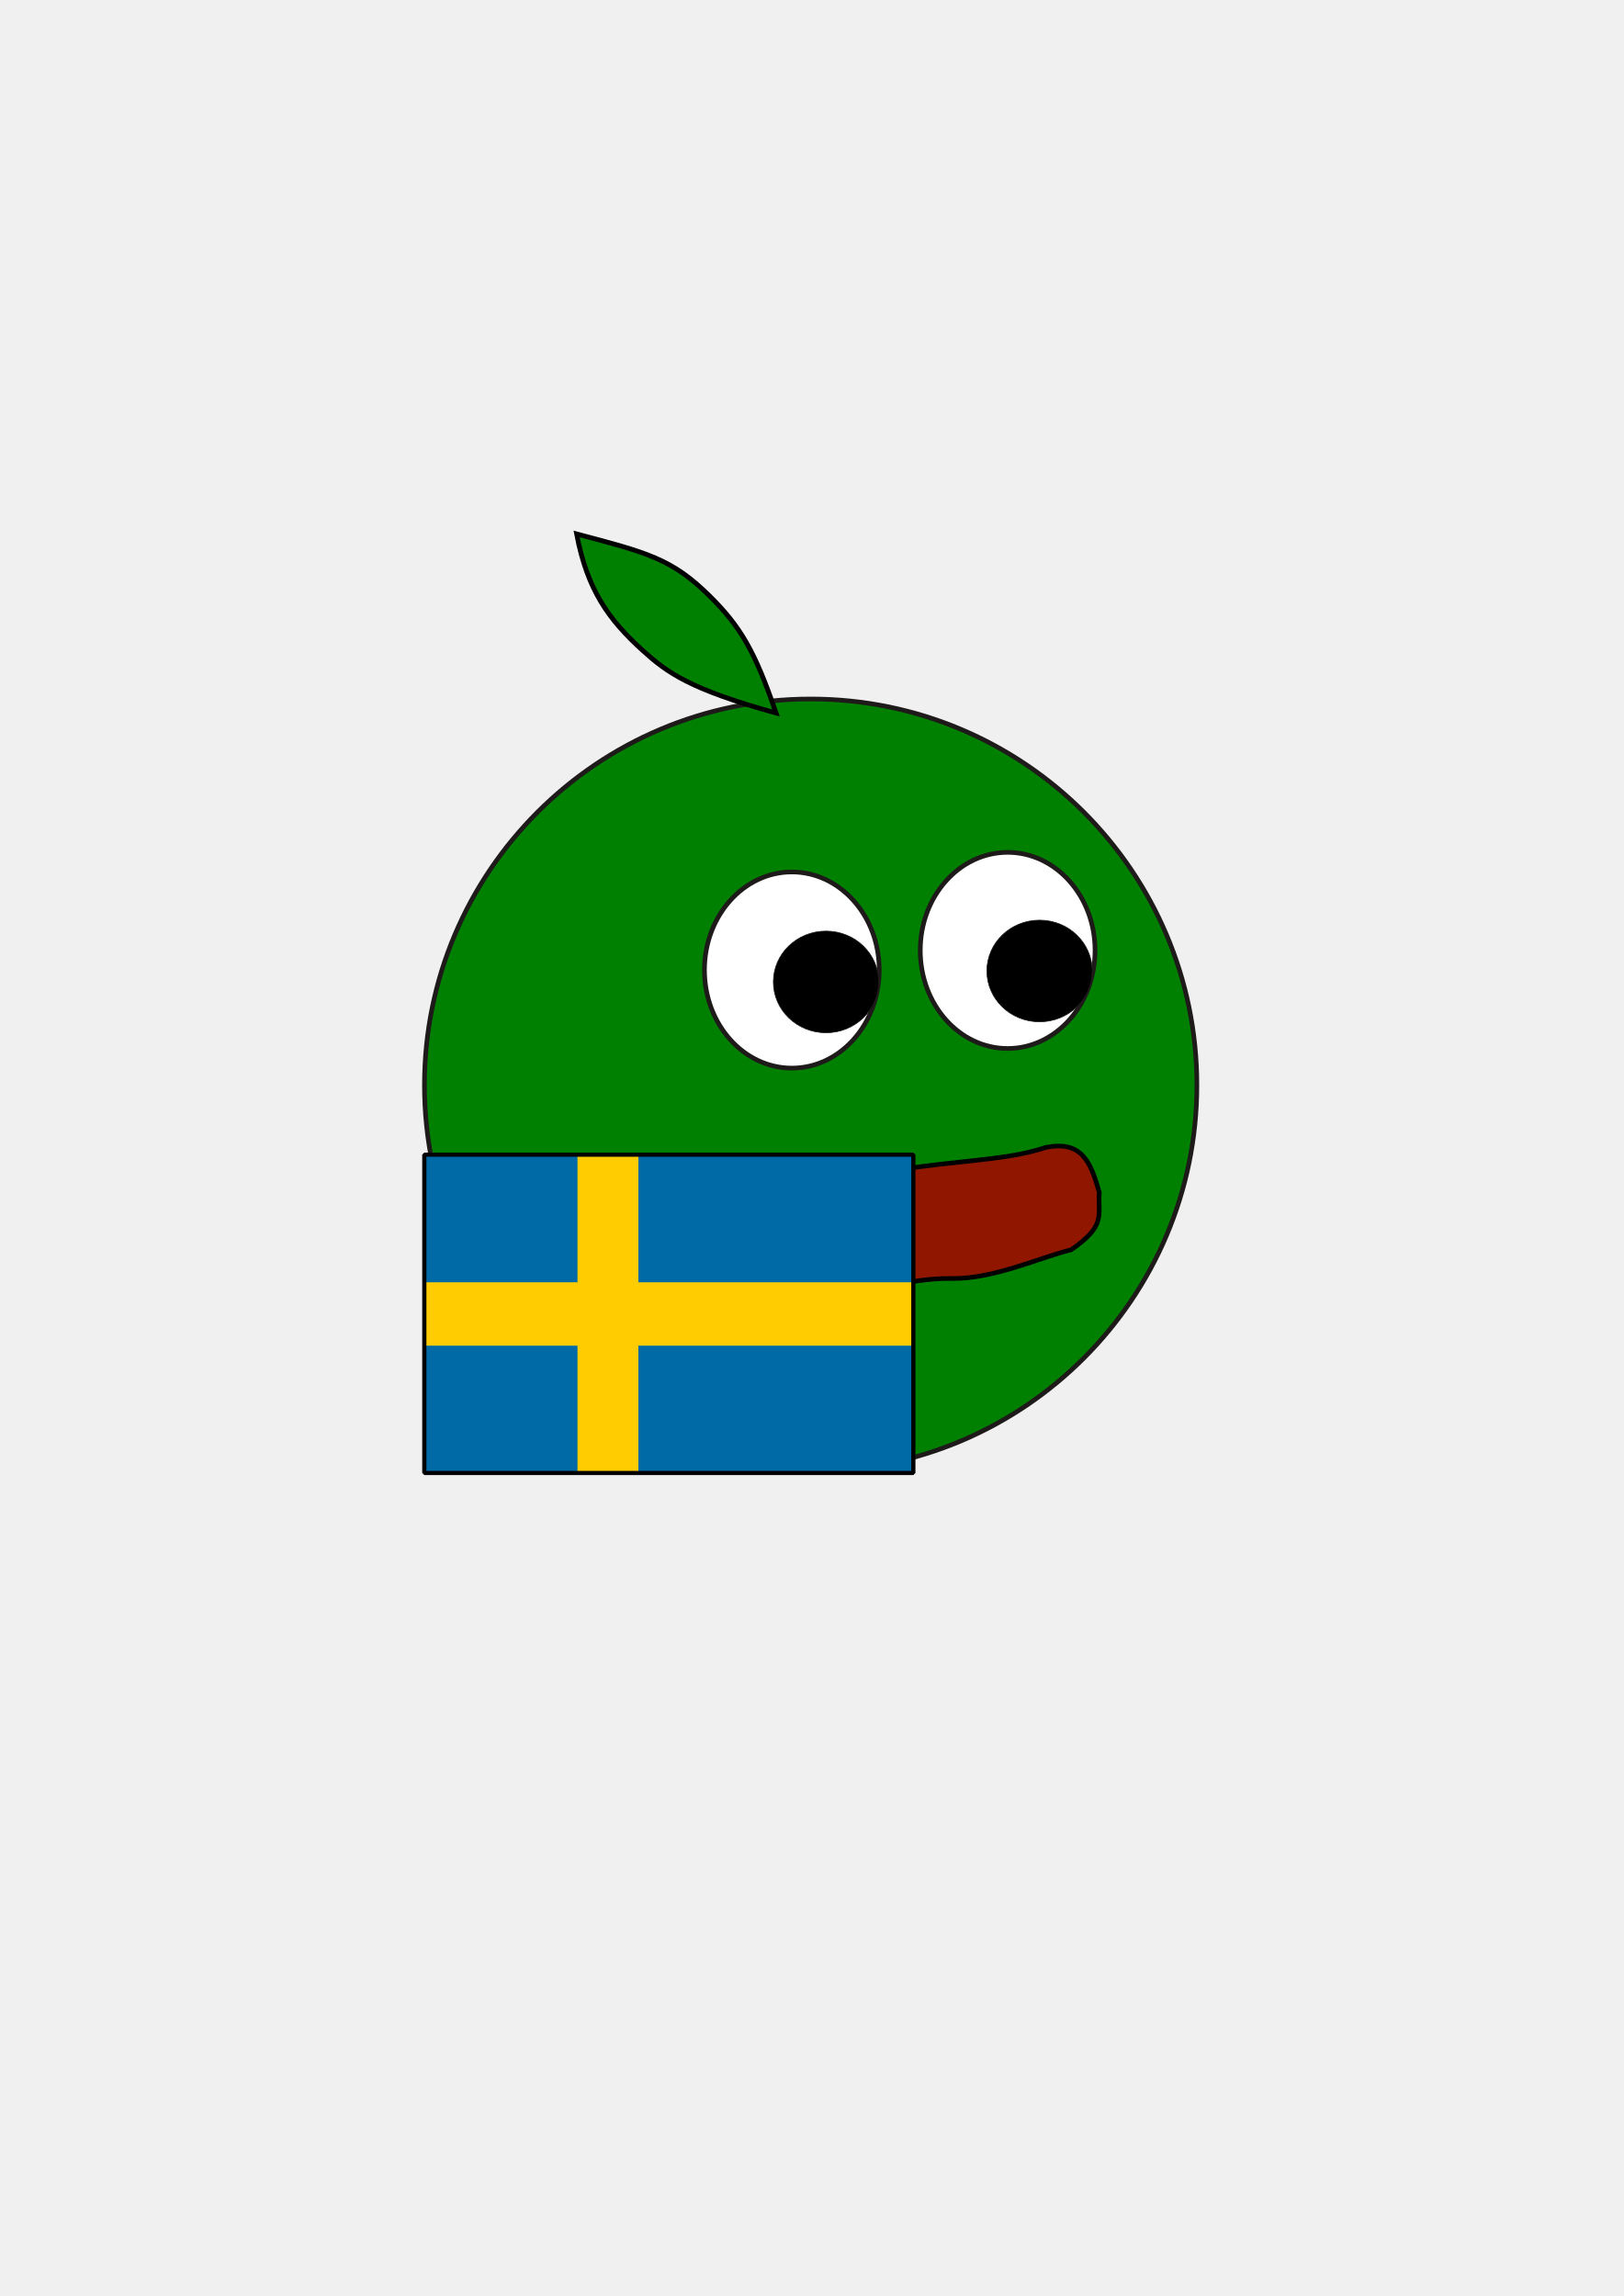
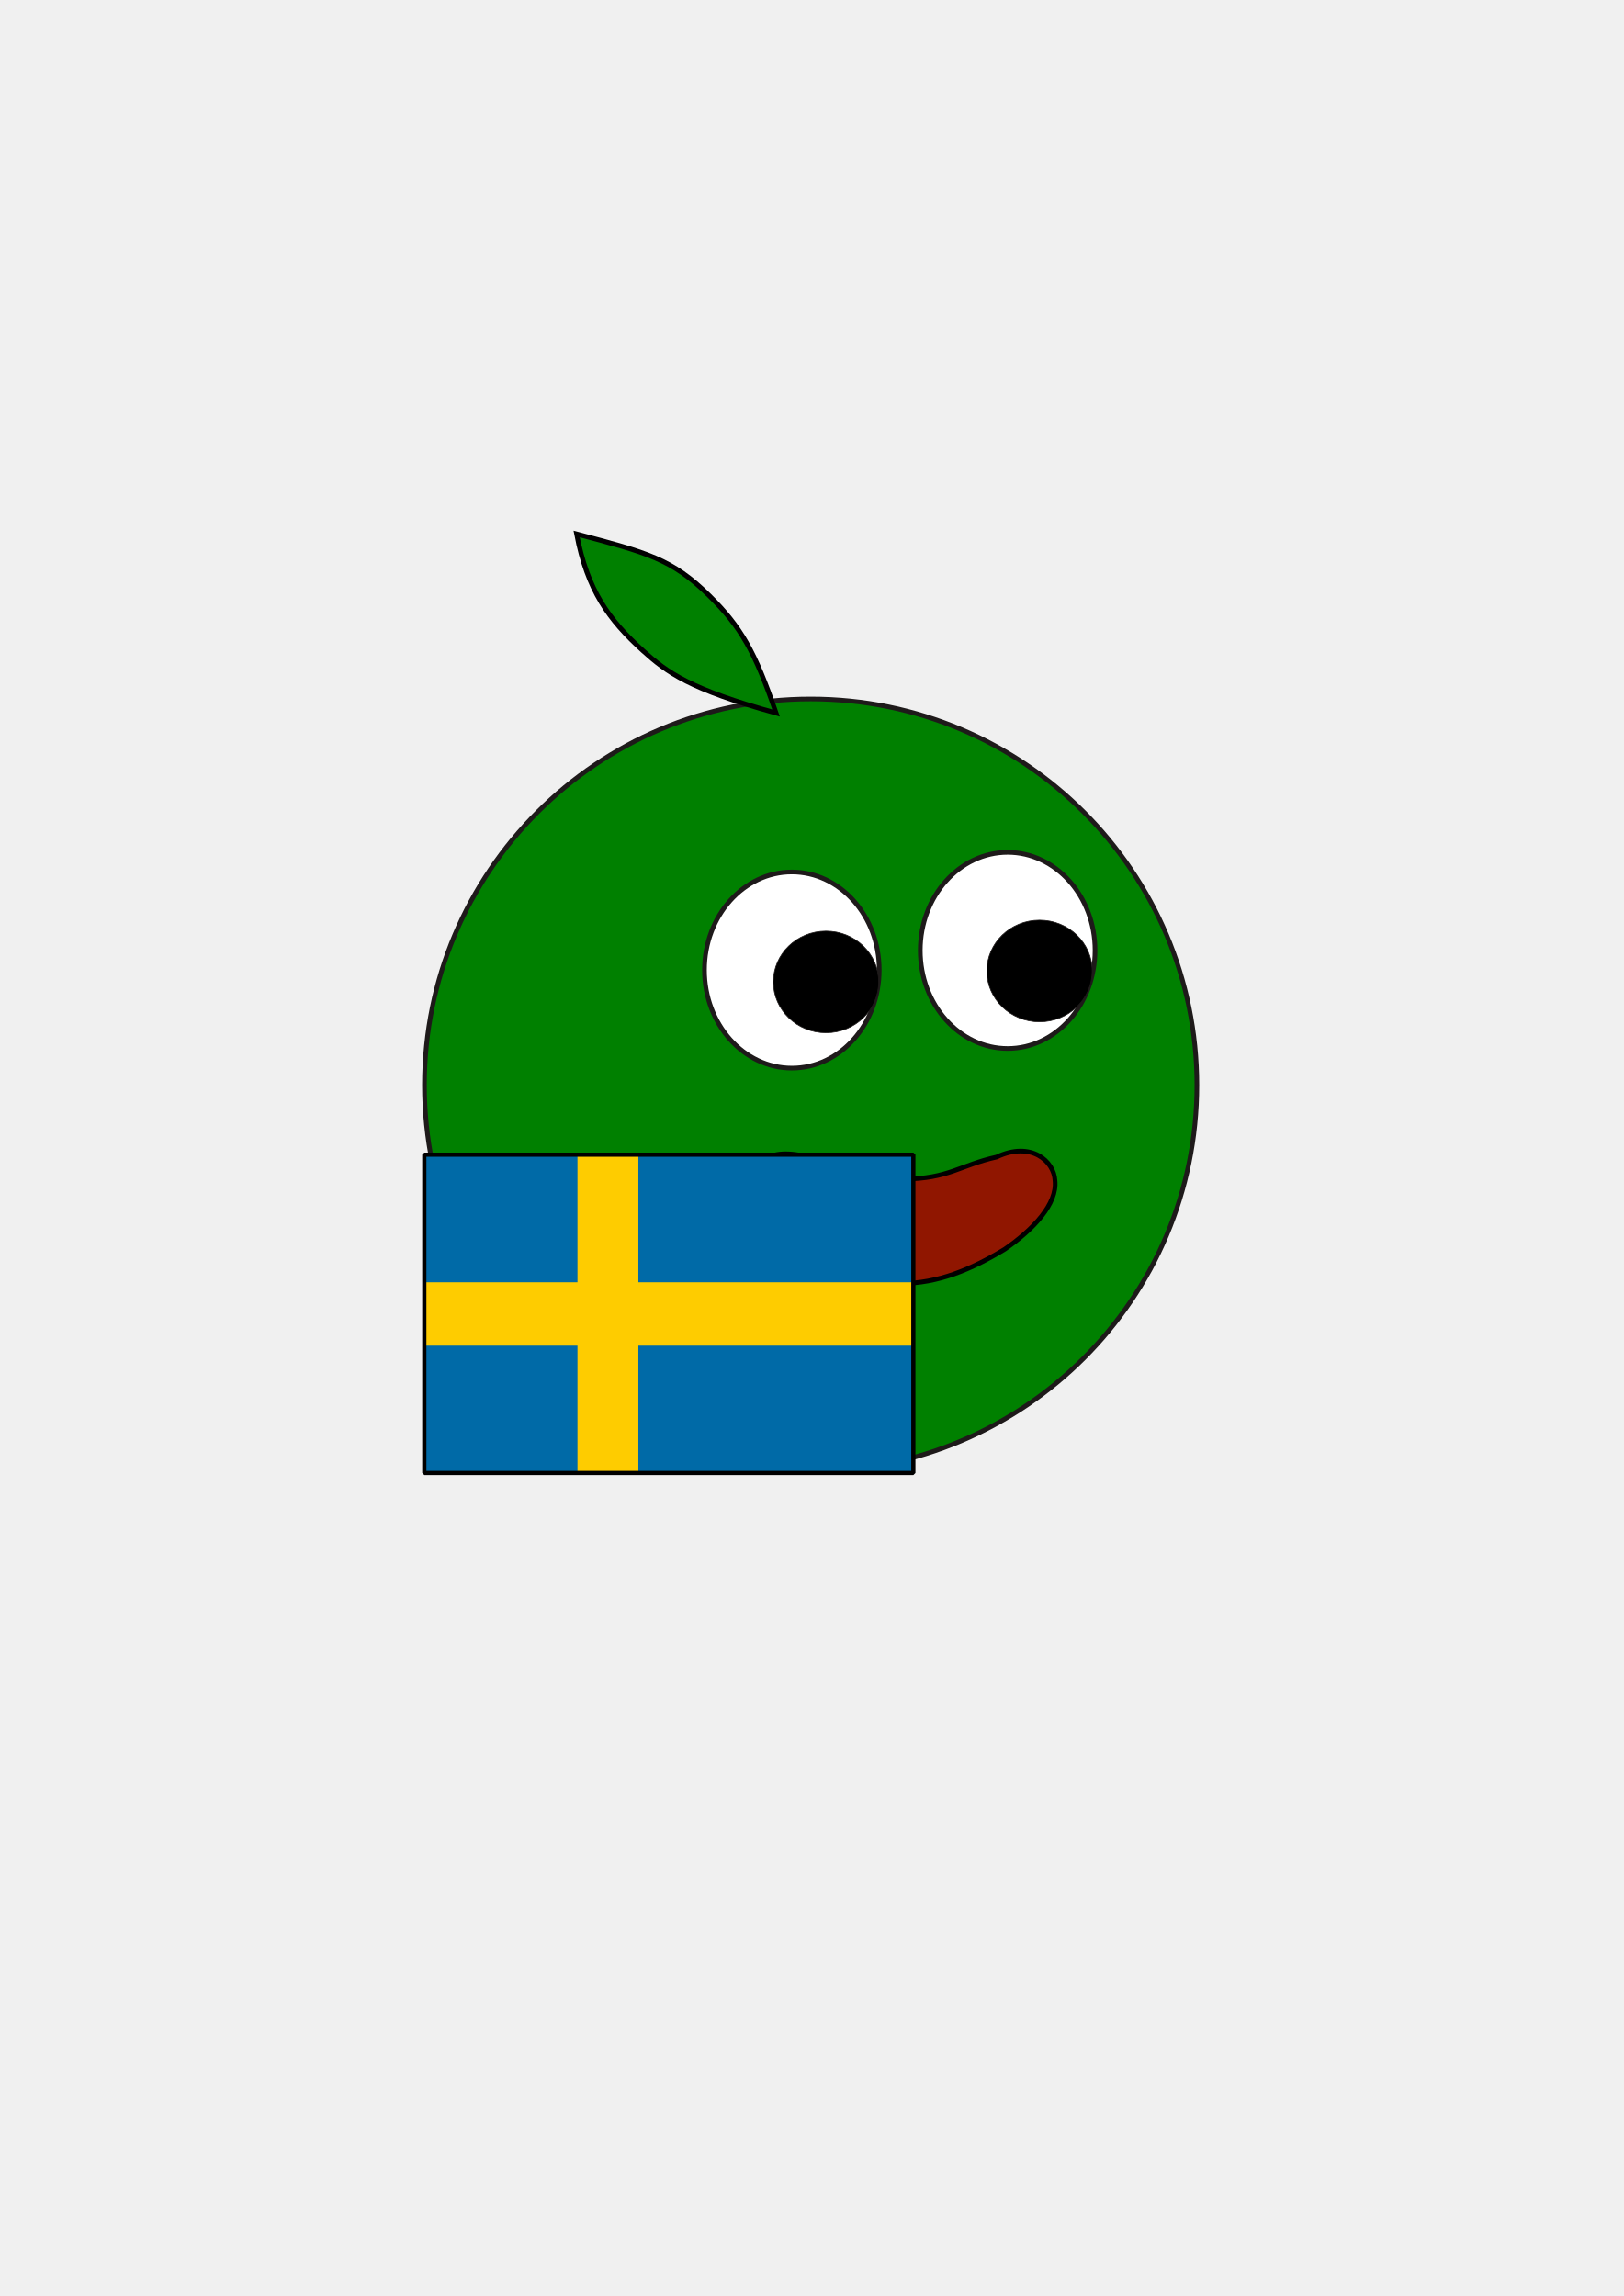
<svg xmlns="http://www.w3.org/2000/svg" width="210mm" height="297mm" viewBox="0 0 210 297" version="1.1" id="svg5">
  <defs id="defs2">
    <linearGradient id="linearGradient13268">
      <stop style="stop-color:#eaeaea;stop-opacity:1;" offset="0" id="stop13266" />
    </linearGradient>
  </defs>
  <g id="layer1">
    <circle style="fill:#008000;stroke:#1e1a1a;stroke-width:0.6;stroke-linejoin:bevel;stroke-miterlimit:3.4;stroke-dasharray:none" id="path577" cx="104.847" cy="140.369" r="49.951" />
    <ellipse style="fill:#ffffff;stroke:#1e1a1a;stroke-width:0.6;stroke-linejoin:bevel;stroke-miterlimit:3.4;stroke-dasharray:none" id="path789" cx="130.324" cy="122.942" rx="11.302" ry="12.686" />
    <ellipse style="fill:#ffffff;stroke:#1e1a1a;stroke-width:0.6;stroke-linejoin:bevel;stroke-miterlimit:3.4;stroke-dasharray:none" id="path789-0" cx="102.414" cy="125.48" rx="11.302" ry="12.686" />
-     <path style="fill:#901600;fill-opacity:1;stroke:#000000;stroke-width:0.6;stroke-linecap:butt;stroke-linejoin:miter;stroke-opacity:1;stroke-dasharray:none" d="m 135.293,148.415 c -4.417,1.46 -9.071,1.576 -16.056,2.474 -10.801,1.388 -13.755,1.622 -15.703,3.85 -2.542,2.908 -4.306,6.768 -2.522,9.207 1.555,2.126 3.656,3.337 7.228,3.337 3.572,0 9.726,-1.996 14.679,-1.901 5.582,0.107 11.222,-2.617 15.618,-3.716 4.637,-3.188 3.413,-4.48 3.638,-7.429 -1.137,-4.023 -2.288,-6.706 -6.882,-5.823 z" id="path1369" />
+     <path style="fill:#901600;fill-opacity:1;stroke:#000000;stroke-width:0.6;stroke-linecap:butt;stroke-linejoin:miter;stroke-opacity:1;stroke-dasharray:none" d="m 128.897,149.67 c -4.745,1.061 -6.215,2.807 -11.985,2.849 -4.801,0.035 -6.321,-0.785 -10.956,-2.409 -6.083,-2.131 -8.793,-0 -8.73,3.185 0.054,2.744 1.905,5.32 5.887,8.193 3.835,2.767 9.011,4.532 13.341,4.54 4.861,0.009 9.185,-1.823 13.489,-4.432 3.71,-2.55 6.827,-5.879 6.504,-8.885 -0.118,-2.499 -3.088,-5.163 -7.55,-3.041 z" id="path1369" />
    <ellipse style="fill:#000000;fill-opacity:1;stroke:#1e1a1a;stroke-width:0.093;stroke-linejoin:bevel;stroke-miterlimit:3.4" id="path2097" cx="106.832" cy="127.017" rx="6.809" ry="6.574" />
    <ellipse style="fill:#000000;fill-opacity:1;stroke:#1e1a1a;stroke-width:0.093;stroke-linejoin:bevel;stroke-miterlimit:3.4" id="path2097-3" cx="134.448" cy="125.601" rx="6.809" ry="6.574" />
    <path style="fill:#008000;stroke:#000000;stroke-width:0.623;stroke-linecap:butt;stroke-linejoin:miter;stroke-dasharray:none;stroke-opacity:1" d="M 100.372,92.234 C 97.647,84.289 95.823,81.09 91.735,77.055 86.883,72.267 83.679,71.485 74.577,69.069 c 1.392,7.293 4.159,11.102 8.583,15.108 3.137,2.84 6.089,4.986 17.212,8.057 z" id="path8291" />
    <g id="g11962" transform="translate(0,-0.5291666)" style="stroke:none;stroke-opacity:1">
      <rect width="63" height="41" fill="#006aa7" id="rect9853" x="55" y="150" style="stroke-width:4.018;stroke:none;stroke-opacity:1" />
      <rect width="7.875" height="41" x="74.688" fill="#fecc00" id="rect9855" y="150" style="stroke-width:4.018;stroke:none;stroke-opacity:1" />
      <rect width="63" height="8.2" y="166.4" fill="#fecc00" id="rect9857" x="55" style="stroke-width:4.018;stroke:none;stroke-opacity:1" />
    </g>
    <rect style="fill:none;stroke:#000000;stroke-width:0.541;stroke-linejoin:bevel;stroke-miterlimit:3.4;stroke-opacity:1" id="rect13105" width="63.249" height="41.175" x="54.878" y="149.363" />
  </g>
</svg>
